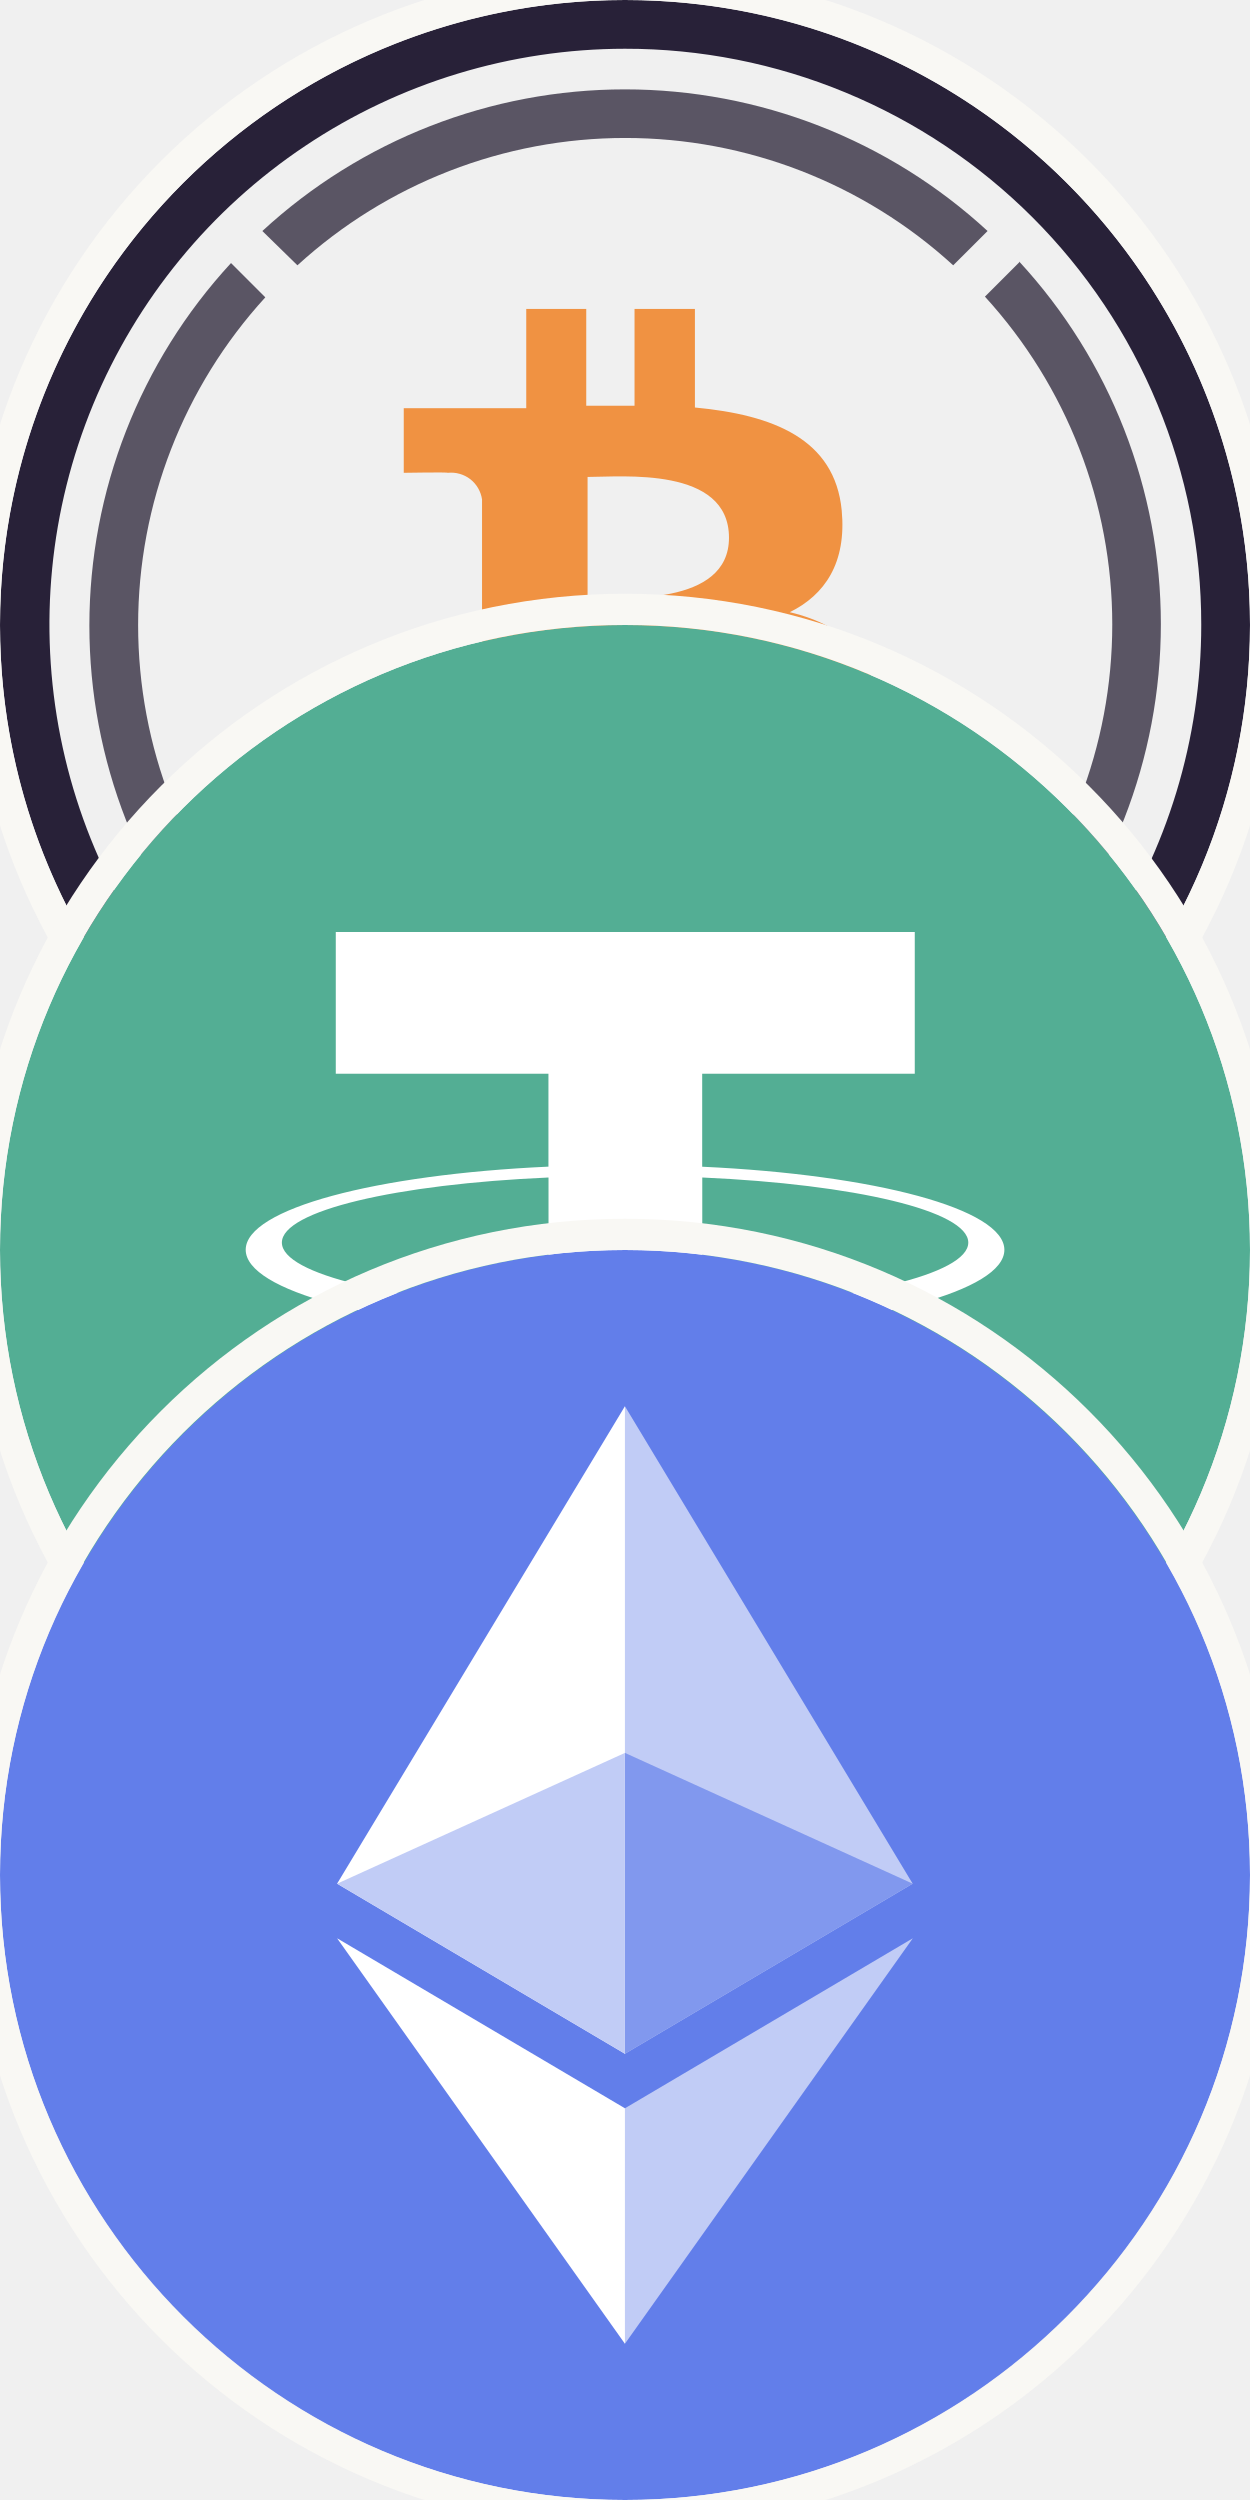
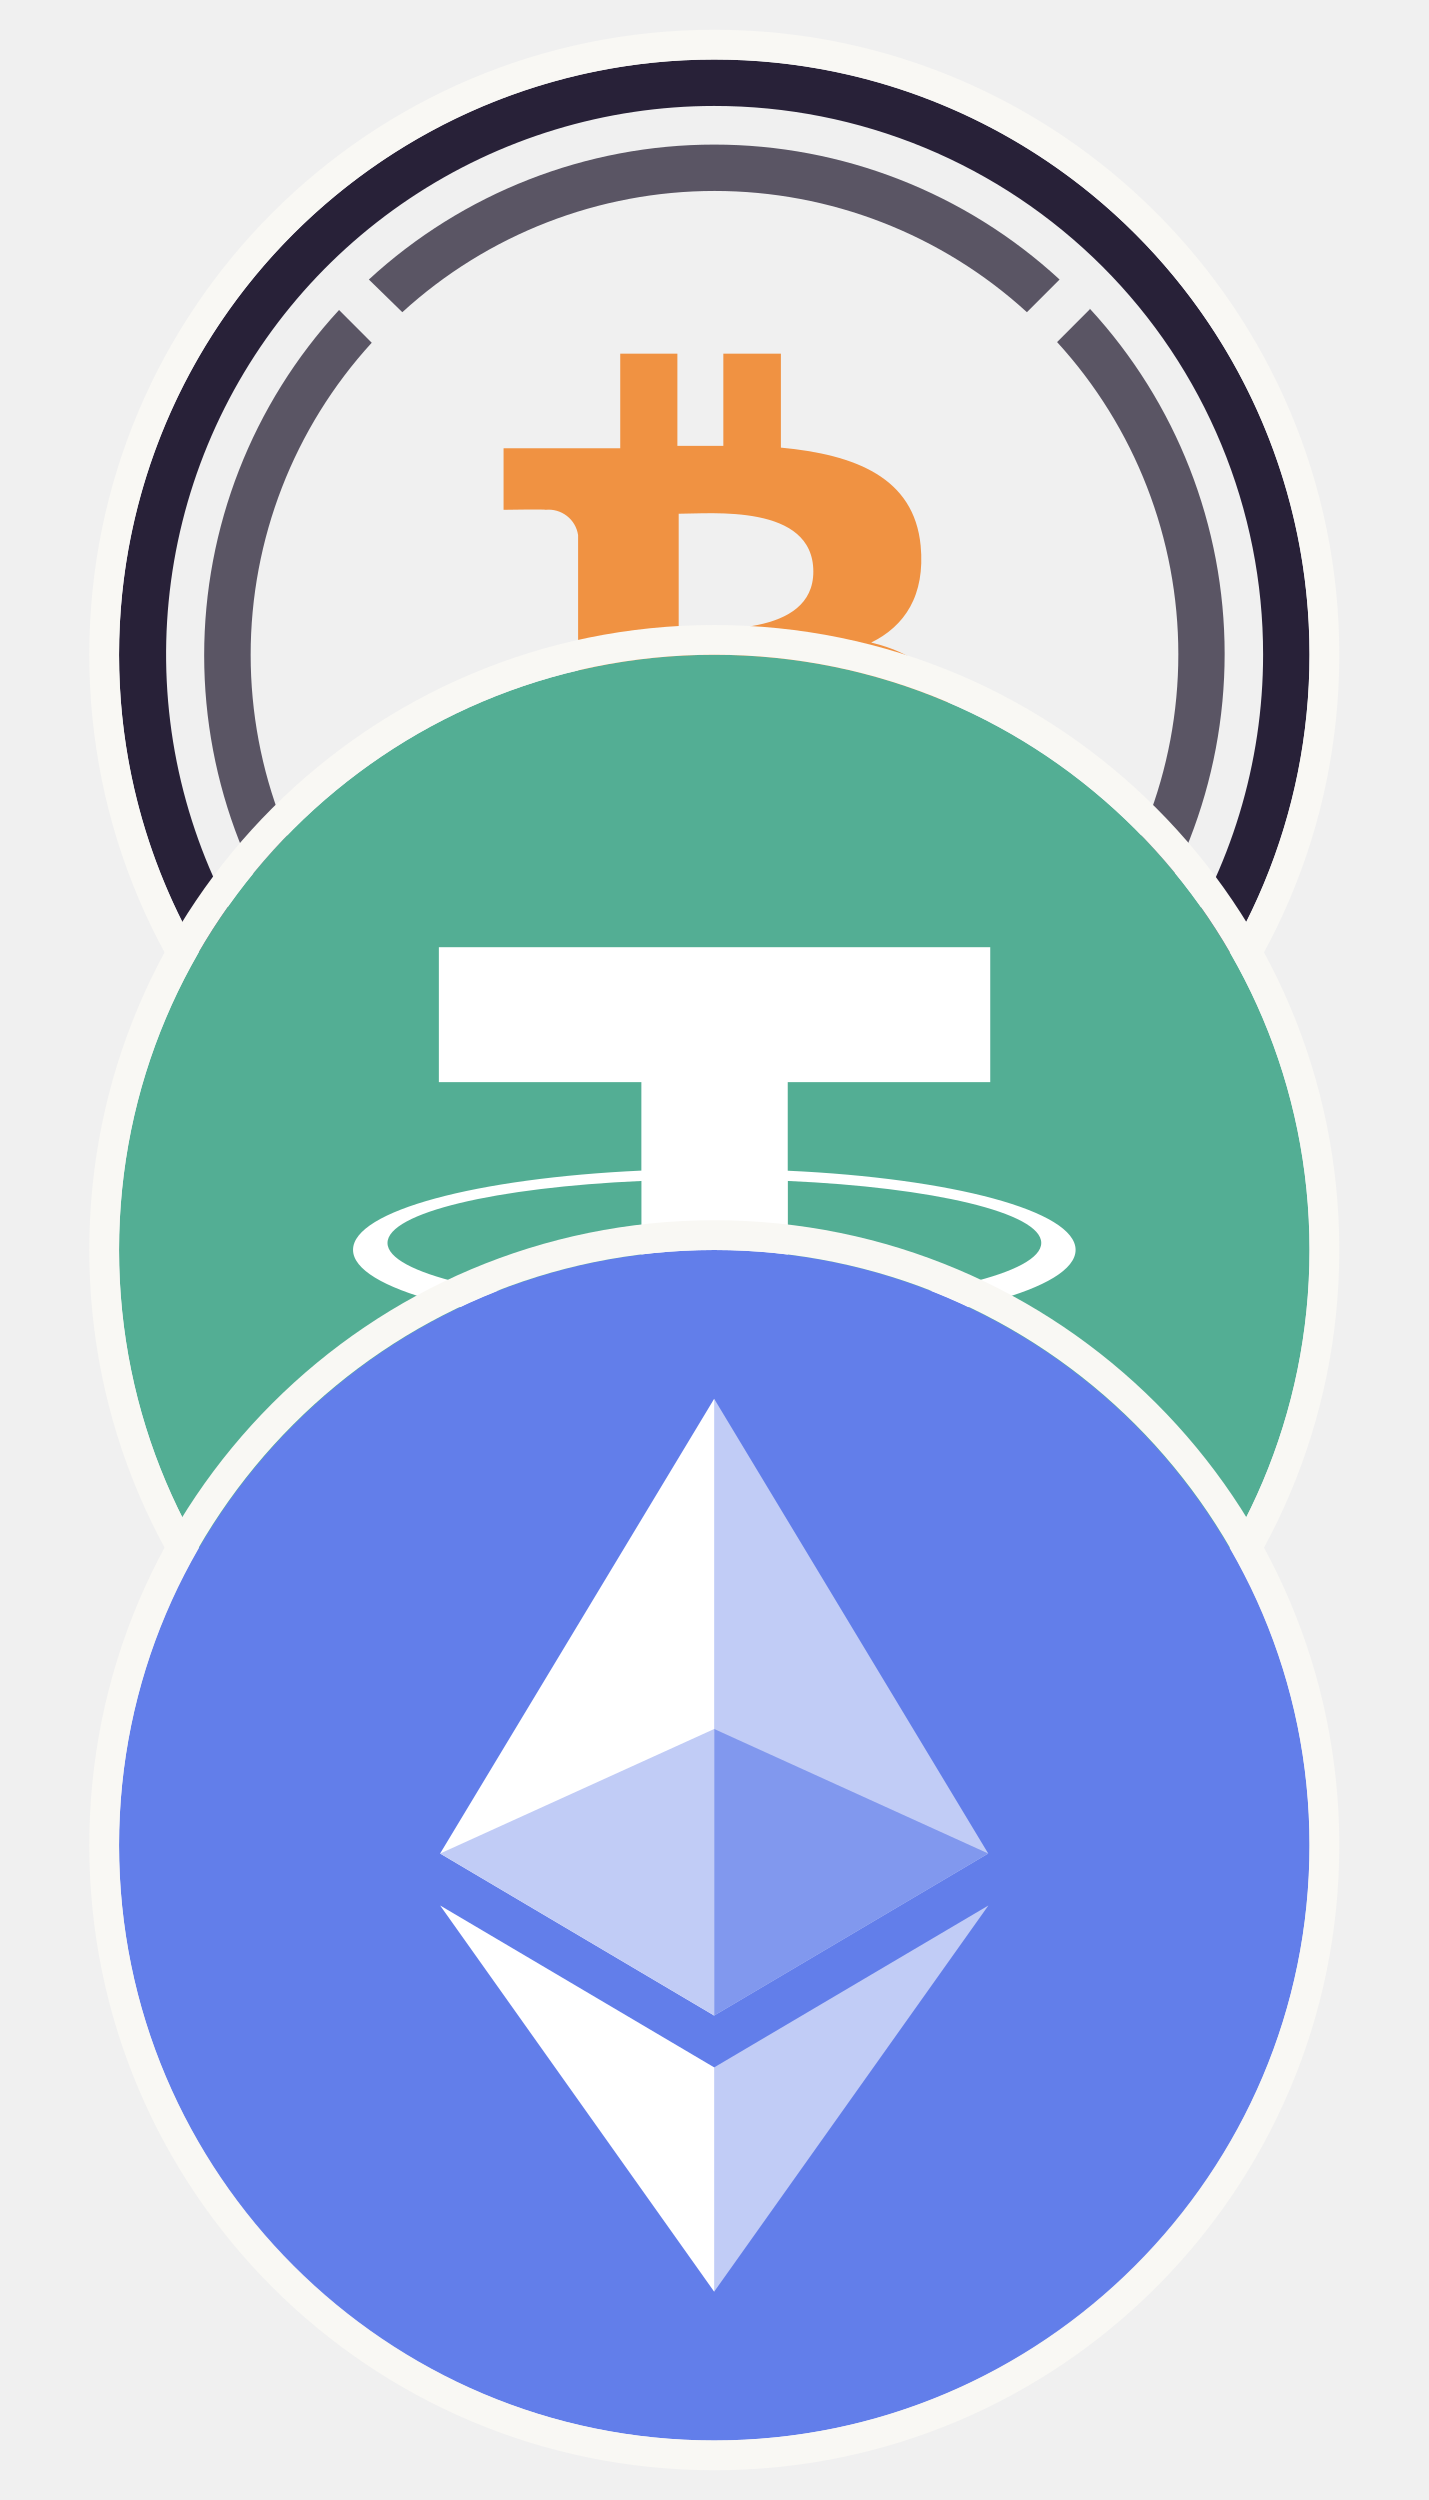
- <svg xmlns="http://www.w3.org/2000/svg" width="16" height="32" viewBox="0 0 16 32" fill="none">
+ <svg xmlns="http://www.w3.org/2000/svg" width="24" height="42" viewBox="0 0 24 42" fill="none">
  <g clip-path="url(#clip0_6231_264294)">
-     <g clip-path="url(#clip1_6231_264294)">
-       <path d="M13.046 3.358L12.607 3.797C13.655 4.944 14.237 6.441 14.237 7.994C14.237 9.548 13.655 11.045 12.607 12.191L13.046 12.63C14.212 11.366 14.859 9.709 14.859 7.989C14.859 6.269 14.212 4.612 13.046 3.348V3.358Z" fill="#5A5564" />
-       <path d="M3.807 3.396C4.954 2.348 6.451 1.766 8.004 1.766C9.558 1.766 11.055 2.348 12.201 3.396L12.641 2.957C11.376 1.791 9.719 1.144 7.999 1.144C6.279 1.144 4.622 1.791 3.358 2.957L3.807 3.396Z" fill="#5A5564" />
-       <path d="M3.396 12.195C2.349 11.049 1.768 9.553 1.768 8.001C1.768 6.448 2.349 4.952 3.396 3.806L2.957 3.367C1.791 4.631 1.144 6.288 1.144 8.008C1.144 9.728 1.791 11.385 2.957 12.649L3.396 12.195Z" fill="#5A5564" />
-       <path d="M12.195 12.601C11.049 13.649 9.552 14.231 7.999 14.231C6.445 14.231 4.948 13.649 3.802 12.601L3.362 13.04C4.627 14.206 6.284 14.853 8.004 14.853C9.724 14.853 11.381 14.206 12.645 13.04L12.195 12.601Z" fill="#5A5564" />
-       <path d="M10.774 6.534C10.686 5.617 9.895 5.31 8.895 5.216V3.954H8.122V5.193C7.918 5.193 7.71 5.193 7.504 5.193V3.954H6.736V5.225H5.168V6.052C5.168 6.052 5.739 6.042 5.73 6.052C5.833 6.041 5.937 6.07 6.019 6.133C6.101 6.197 6.155 6.29 6.17 6.392V9.871C6.167 9.908 6.158 9.943 6.142 9.975C6.126 10.008 6.103 10.037 6.076 10.06C6.049 10.085 6.017 10.103 5.983 10.114C5.949 10.126 5.913 10.13 5.877 10.128C5.887 10.136 5.314 10.128 5.314 10.128L5.168 11.052H6.722V12.343H7.495V11.071H8.113V12.338H8.888V11.061C10.194 10.982 11.105 10.659 11.219 9.437C11.311 8.452 10.848 8.013 10.109 7.836C10.558 7.615 10.837 7.205 10.774 6.534ZM9.69 9.284C9.69 10.245 8.044 10.135 7.52 10.135V8.431C8.044 8.432 9.69 8.281 9.69 9.284ZM9.331 6.883C9.331 7.761 7.958 7.654 7.521 7.654V6.105C7.958 6.105 9.331 5.967 9.331 6.883Z" fill="#F09242" />
-       <path d="M7.999 16C6.416 16 4.87 15.53 3.555 14.651C2.239 13.772 1.214 12.523 0.609 11.061C0.003 9.599 -0.155 7.991 0.154 6.439C0.463 4.887 1.224 3.462 2.343 2.343C3.462 1.224 4.887 0.463 6.439 0.154C7.991 -0.155 9.599 0.003 11.061 0.609C12.523 1.214 13.772 2.239 14.651 3.555C15.53 4.87 16 6.416 16 7.999C16 9.049 15.793 10.09 15.391 11.061C14.989 12.032 14.4 12.914 13.657 13.657C12.914 14.4 12.032 14.989 11.061 15.391C10.09 15.793 9.049 16 7.999 16ZM7.999 0.624C6.541 0.625 5.116 1.058 3.905 1.869C2.693 2.679 1.75 3.831 1.192 5.178C0.635 6.525 0.49 8.007 0.775 9.436C1.06 10.866 1.762 12.179 2.793 13.209C3.824 14.24 5.137 14.941 6.567 15.226C7.996 15.51 9.478 15.364 10.825 14.806C12.171 14.249 13.323 13.304 14.133 12.093C14.943 10.881 15.376 9.456 15.376 7.999C15.377 7.03 15.186 6.07 14.815 5.175C14.445 4.28 13.901 3.467 13.216 2.782C12.531 2.097 11.717 1.554 10.822 1.184C9.927 0.813 8.967 0.623 7.999 0.624Z" fill="#282138" />
+     <path d="M18.308 5.197L17.759 5.747C19.069 7.179 19.796 9.051 19.796 10.993C19.796 12.934 19.069 14.806 17.759 16.239L18.308 16.788C19.765 15.207 20.574 13.136 20.574 10.986C20.574 8.836 19.765 6.765 18.308 5.185V5.197Z" fill="#5A5564" />
+     <path d="M6.759 5.245C8.192 3.935 10.064 3.208 12.005 3.208C13.947 3.208 15.819 3.935 17.252 5.245L17.801 4.696C16.22 3.239 14.149 2.429 11.999 2.429C9.849 2.429 7.778 3.239 6.197 4.696L6.759 5.245Z" fill="#5A5564" />
+     <path d="M6.245 16.245C4.936 14.812 4.211 12.942 4.211 11.001C4.211 9.061 4.936 7.19 6.245 5.758L5.696 5.208C4.239 6.789 3.43 8.86 3.43 11.01C3.43 13.16 4.239 15.231 5.696 16.812L6.245 16.245Z" fill="#5A5564" />
+     <path d="M17.245 16.752C15.812 18.062 13.94 18.788 11.998 18.788C10.057 18.788 8.185 18.062 6.752 16.752L6.203 17.301C7.784 18.758 9.855 19.567 12.005 19.567C14.155 19.567 16.226 18.758 17.807 17.301L17.245 16.752Z" fill="#5A5564" />
+     <path d="M15.467 9.168C15.357 8.022 14.369 7.637 13.119 7.52V5.942H12.152V7.491C11.898 7.491 11.638 7.491 11.38 7.491V5.942H10.42V7.531H8.46V8.565C8.46 8.565 9.174 8.553 9.163 8.565C9.292 8.551 9.421 8.588 9.523 8.667C9.626 8.746 9.693 8.862 9.712 8.99V13.339C9.709 13.385 9.697 13.429 9.677 13.469C9.657 13.51 9.629 13.546 9.595 13.576C9.561 13.606 9.522 13.629 9.479 13.643C9.436 13.658 9.391 13.663 9.346 13.66C9.359 13.671 8.643 13.66 8.643 13.66L8.46 14.815H10.402V16.429H11.369V14.839H12.141V16.422H13.109V14.826C14.742 14.727 15.881 14.324 16.024 12.796C16.139 11.566 15.56 11.017 14.636 10.795C15.198 10.519 15.546 10.006 15.467 9.168ZM14.113 12.605C14.113 13.806 12.055 13.669 11.4 13.669V11.538C12.055 11.54 14.113 11.351 14.113 12.605ZM13.664 9.603C13.664 10.702 11.947 10.568 11.402 10.568V8.631C11.947 8.631 13.664 8.459 13.664 9.603Z" fill="#F09242" />
+     <path d="M11.998 21C10.021 21 8.087 20.413 6.443 19.314C4.799 18.215 3.518 16.653 2.761 14.826C2.004 12.999 1.806 10.988 2.192 9.049C2.578 7.109 3.531 5.327 4.929 3.929C6.327 2.531 8.109 1.578 10.049 1.192C11.988 0.806 13.999 1.004 15.826 1.761C17.653 2.518 19.215 3.799 20.314 5.443C21.413 7.087 22 9.021 22 10.998C22 12.312 21.742 13.612 21.239 14.826C20.737 16.04 20 17.142 19.071 18.071C18.142 19 17.04 19.737 15.826 20.239C14.612 20.742 13.312 21 11.998 21V21ZM11.998 1.78C10.176 1.781 8.395 2.323 6.881 3.336C5.367 4.349 4.187 5.789 3.49 7.472C2.794 9.156 2.612 11.008 2.968 12.795C3.325 14.582 4.202 16.224 5.491 17.512C6.78 18.8 8.421 19.677 10.208 20.032C11.995 20.388 13.848 20.205 15.531 19.508C17.214 18.811 18.653 17.631 19.666 16.116C20.679 14.601 21.22 12.82 21.22 10.998C21.221 9.787 20.983 8.588 20.519 7.469C20.056 6.35 19.377 5.334 18.52 4.477C17.663 3.621 16.647 2.942 15.528 2.479C14.409 2.017 13.209 1.779 11.998 1.78V1.78Z" fill="#282138" />
+   </g>
+   <rect x="1.75" y="0.75" width="20.5" height="20.5" rx="10.25" stroke="#F9F8F4" stroke-width="0.5" />
+   <g clip-path="url(#clip1_6231_264294)">
+     <g clip-path="url(#clip2_6231_264294)">
+       <path d="M12 11C17.523 11 22 15.477 22 21C22 26.523 17.522 31 12 31C6.478 31 2 26.524 2 21C2 15.476 6.477 11 12 11Z" fill="#53AE94" />
+       <path d="M13.234 19.667V18.18H16.636V15.913H7.373V18.18H10.775V19.666C8.01 19.793 5.931 20.341 5.931 20.997C5.931 21.653 8.011 22.2 10.775 22.328V27.093H13.235V22.328C15.995 22.2 18.07 21.653 18.07 20.998C18.07 20.342 15.995 19.795 13.235 19.668M13.235 21.924V21.923C13.166 21.927 12.809 21.949 12.015 21.949C11.38 21.949 10.934 21.931 10.776 21.922V21.924C8.334 21.816 6.51 21.391 6.51 20.882C6.51 20.373 8.334 19.948 10.776 19.84V21.501C10.936 21.512 11.394 21.539 12.026 21.539C12.784 21.539 13.166 21.507 13.236 21.501V19.84C15.674 19.948 17.493 20.374 17.493 20.881C17.493 21.389 15.673 21.814 13.236 21.923" fill="white" />
    </g>
-     <rect x="-0.2" y="-0.2" width="16.4" height="16.4" rx="8.2" stroke="#F9F8F4" stroke-width="0.4" />
-     <g clip-path="url(#clip2_6231_264294)">
-       <g clip-path="url(#clip3_6231_264294)">
-         <path d="M8 8C12.418 8 16 11.582 16 16C16 20.418 12.418 24 8 24C3.582 24 0 20.419 0 16C0 11.581 3.581 8 8 8Z" fill="#53AE94" />
-         <path d="M8.988 14.934V13.744H11.709V11.93H4.298V13.744H7.02V14.933C4.808 15.034 3.145 15.473 3.145 15.997C3.145 16.522 4.809 16.96 7.02 17.062V20.874H8.988V17.062C11.196 16.96 12.856 16.522 12.856 15.998C12.856 15.474 11.196 15.036 8.988 14.934M8.988 16.739V16.738C8.933 16.742 8.647 16.759 8.012 16.759C7.504 16.759 7.147 16.744 7.021 16.738V16.739C5.067 16.653 3.608 16.313 3.608 15.905C3.608 15.498 5.067 15.158 7.021 15.072V16.401C7.149 16.409 7.515 16.431 8.021 16.431C8.627 16.431 8.933 16.406 8.989 16.401V15.072C10.939 15.159 12.394 15.499 12.394 15.905C12.394 16.311 10.938 16.651 8.989 16.738" fill="white" />
-       </g>
-     </g>
-     <rect x="-0.2" y="7.8" width="16.4" height="16.4" rx="8.2" stroke="#F9F8F4" stroke-width="0.4" />
-     <g clip-path="url(#clip4_6231_264294)">
-       <path fill-rule="evenodd" clip-rule="evenodd" d="M8 32C12.406 32 16 28.406 16 24C16 19.594 12.406 16 8 16C3.594 16 1.33515e-07 19.594 1.33515e-07 24C-0.001 28.406 3.594 32 8 32Z" fill="#627EEA" />
-       <path d="M7.999 18L7.918 18.273V26.208L7.999 26.288L11.682 24.111L7.999 18Z" fill="#C1CCF6" />
-       <path d="M7.999 18L4.315 24.111L7.999 26.288V22.437V18Z" fill="white" />
-       <path d="M7.999 26.986L7.954 27.041V29.868L7.999 30L11.684 24.81L7.999 26.986Z" fill="#C1CCF6" />
-       <path d="M7.999 30V26.986L4.315 24.81L7.999 30Z" fill="white" />
-       <path d="M7.999 26.288L11.682 24.111L7.999 22.437V26.288Z" fill="#8198EE" />
-       <path d="M4.315 24.111L7.999 26.288V22.437L4.315 24.111Z" fill="#C1CCF6" />
-     </g>
-     <rect x="-0.2" y="15.8" width="16.4" height="16.4" rx="8.2" stroke="#F9F8F4" stroke-width="0.4" />
  </g>
+   <rect x="1.75" y="10.75" width="20.5" height="20.5" rx="10.25" stroke="#F9F8F4" stroke-width="0.5" />
+   <g clip-path="url(#clip3_6231_264294)">
+     <path fill-rule="evenodd" clip-rule="evenodd" d="M12 41C17.508 41 22 36.508 22 31C22 25.493 17.508 21 12 21C6.493 21 2 25.493 2 31C1.999 36.508 6.492 41 12 41Z" fill="#627EEA" />
+     <path d="M11.998 23.5L11.898 23.842V33.76L11.998 33.861L16.602 31.139L11.998 23.5Z" fill="#C1CCF6" />
+     <path d="M11.998 23.5L7.394 31.139L11.998 33.861V29.047V23.5Z" fill="white" />
+     <path d="M11.998 34.732L11.941 34.801V38.334L11.998 38.5L16.605 32.012L11.998 34.732Z" fill="#C1CCF6" />
+     <path d="M11.998 38.5V34.732L7.394 32.012L11.998 38.5Z" fill="white" />
+     <path d="M11.998 33.861L16.602 31.139L11.998 29.047V33.861Z" fill="#8198EE" />
+     <path d="M7.394 31.139L11.998 33.861V29.047L7.394 31.139Z" fill="#C1CCF6" />
+   </g>
+   <rect x="1.75" y="20.75" width="20.5" height="20.5" rx="10.25" stroke="#F9F8F4" stroke-width="0.5" />
  <defs>
    <clipPath id="clip0_6231_264294">
-       <rect width="16" height="32" fill="white" />
+       <rect x="2" y="1" width="20" height="20" rx="10" fill="white" />
    </clipPath>
    <clipPath id="clip1_6231_264294">
-       <rect width="16" height="16" rx="8" fill="white" />
+       <rect x="2" y="11" width="20" height="20" rx="10" fill="white" />
    </clipPath>
    <clipPath id="clip2_6231_264294">
-       <rect y="8" width="16" height="16" rx="8" fill="white" />
+       <rect width="20" height="20" fill="white" transform="translate(2 11)" />
    </clipPath>
    <clipPath id="clip3_6231_264294">
-       <rect width="16" height="16" fill="white" transform="translate(0 8)" />
-     </clipPath>
-     <clipPath id="clip4_6231_264294">
-       <rect y="16" width="16" height="16" rx="8" fill="white" />
+       <rect x="2" y="21" width="20" height="20" rx="10" fill="white" />
    </clipPath>
  </defs>
</svg>
